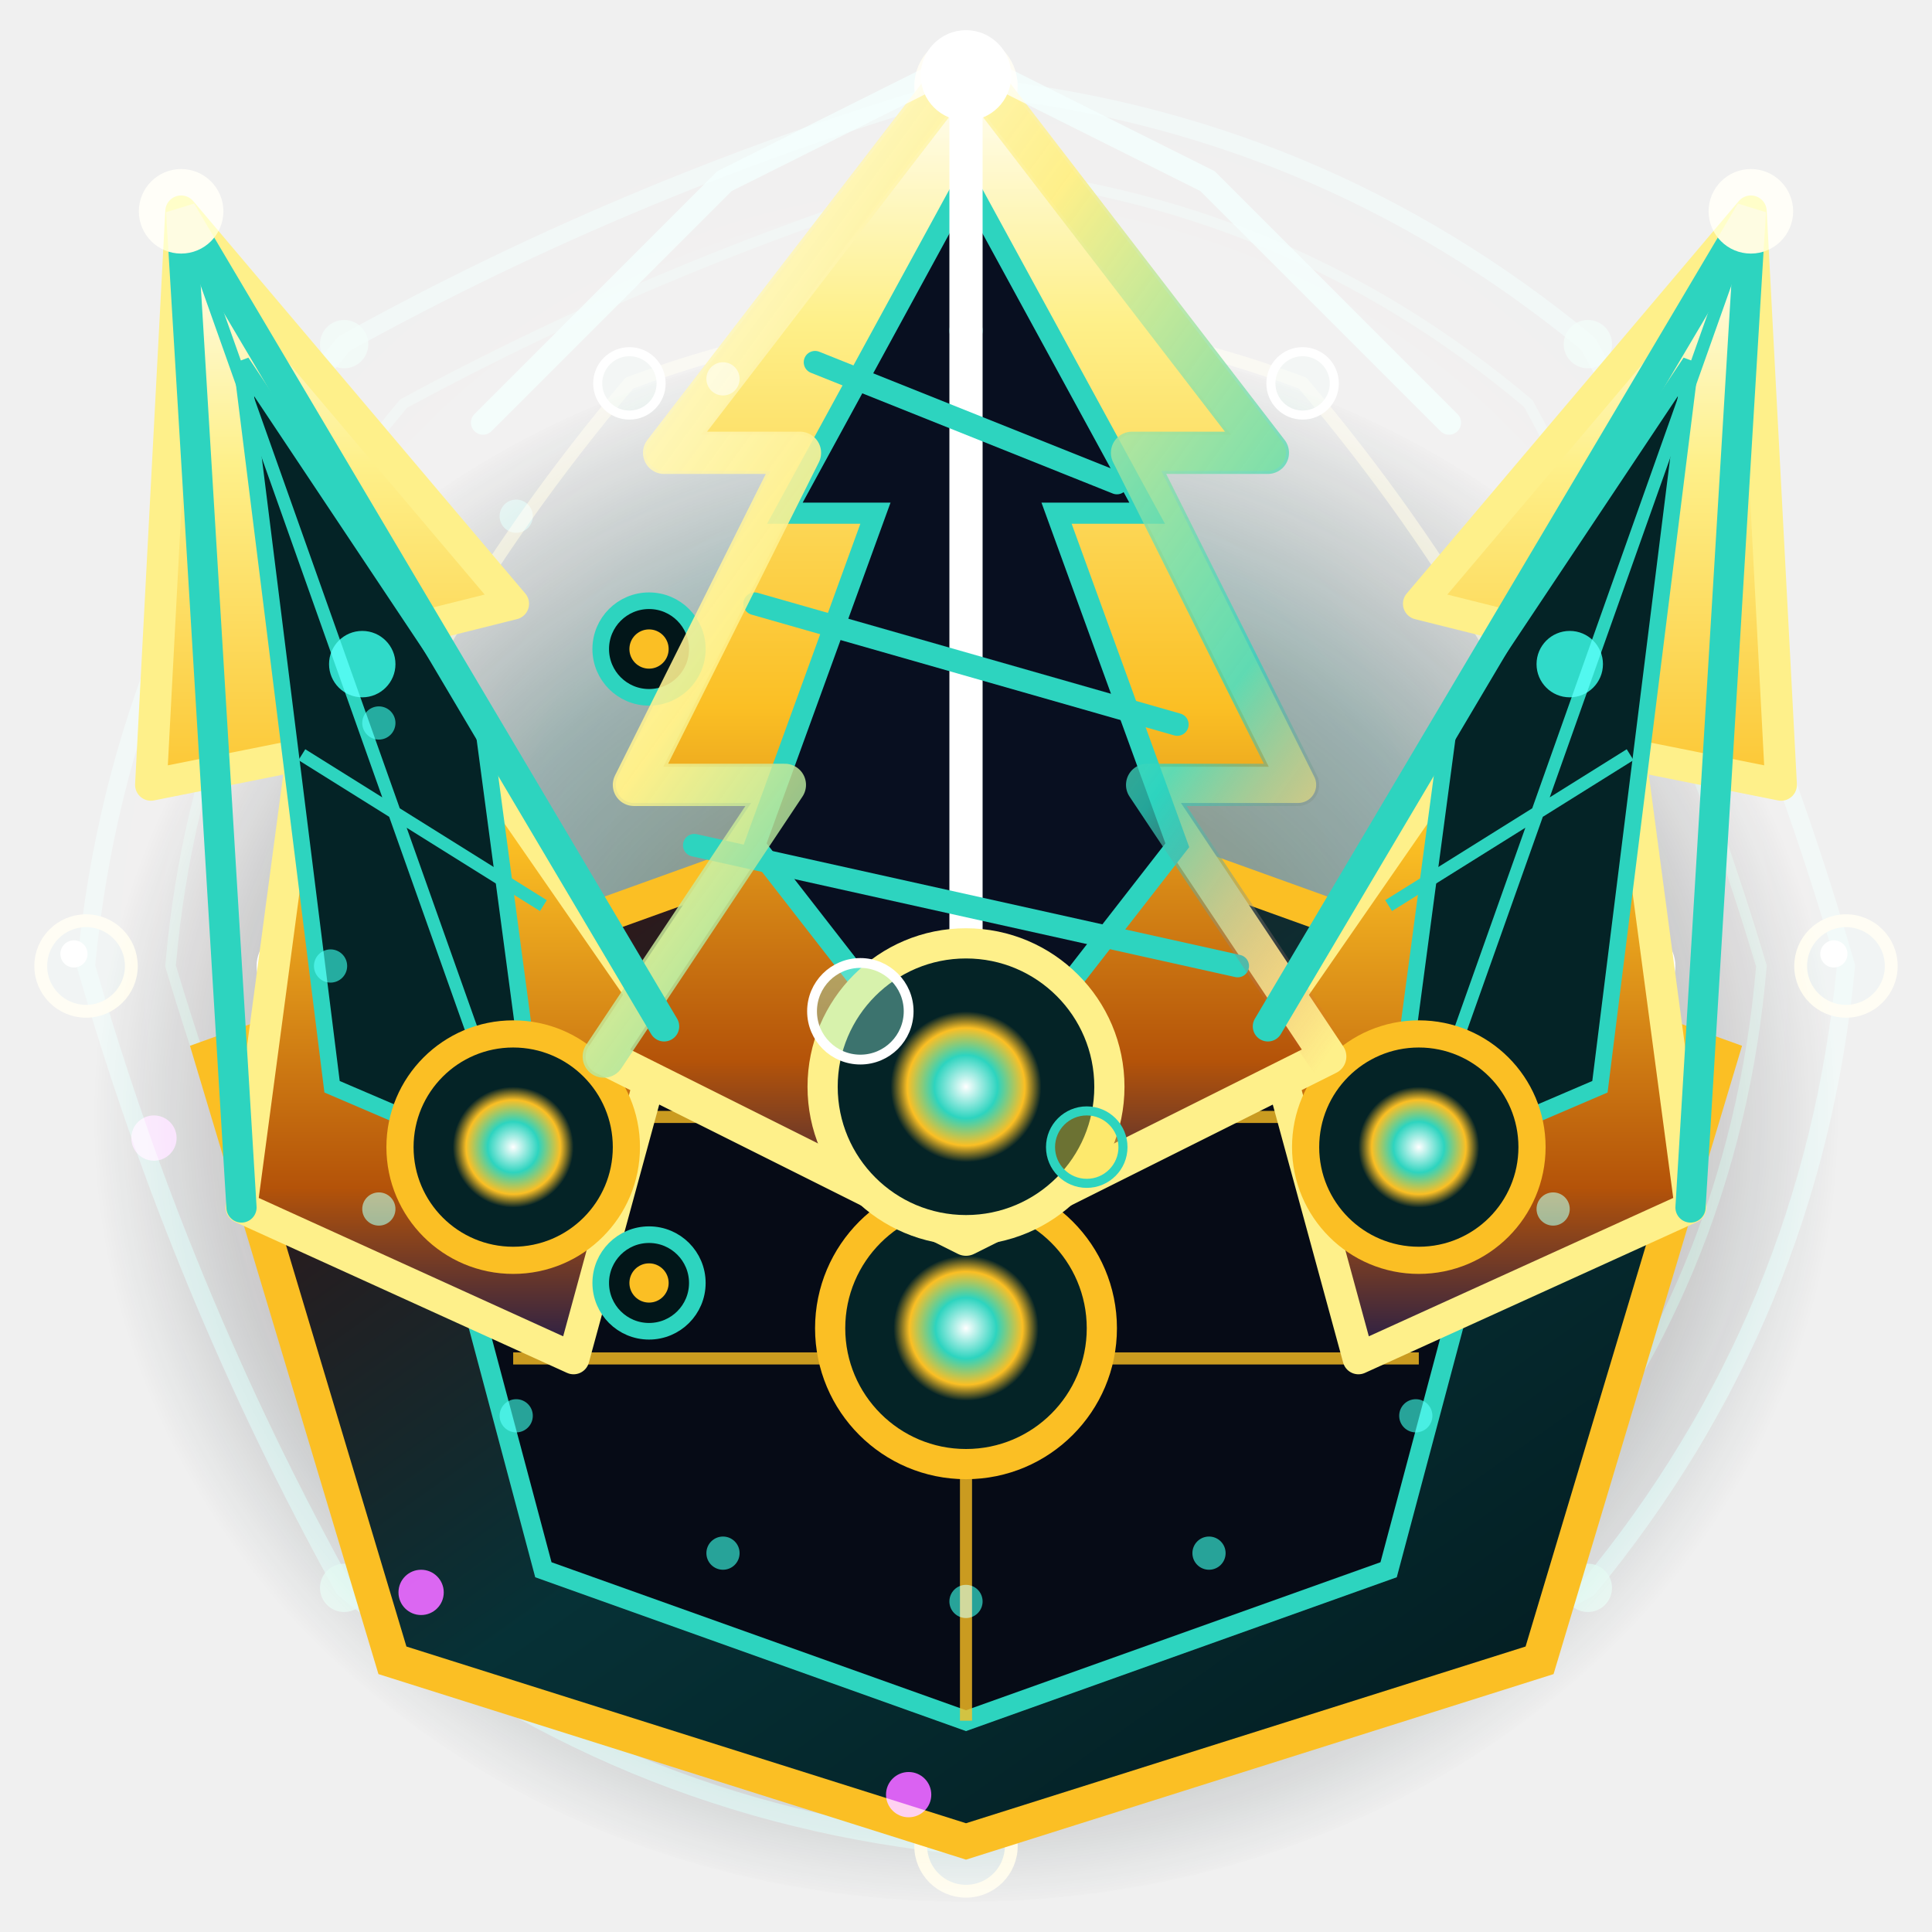
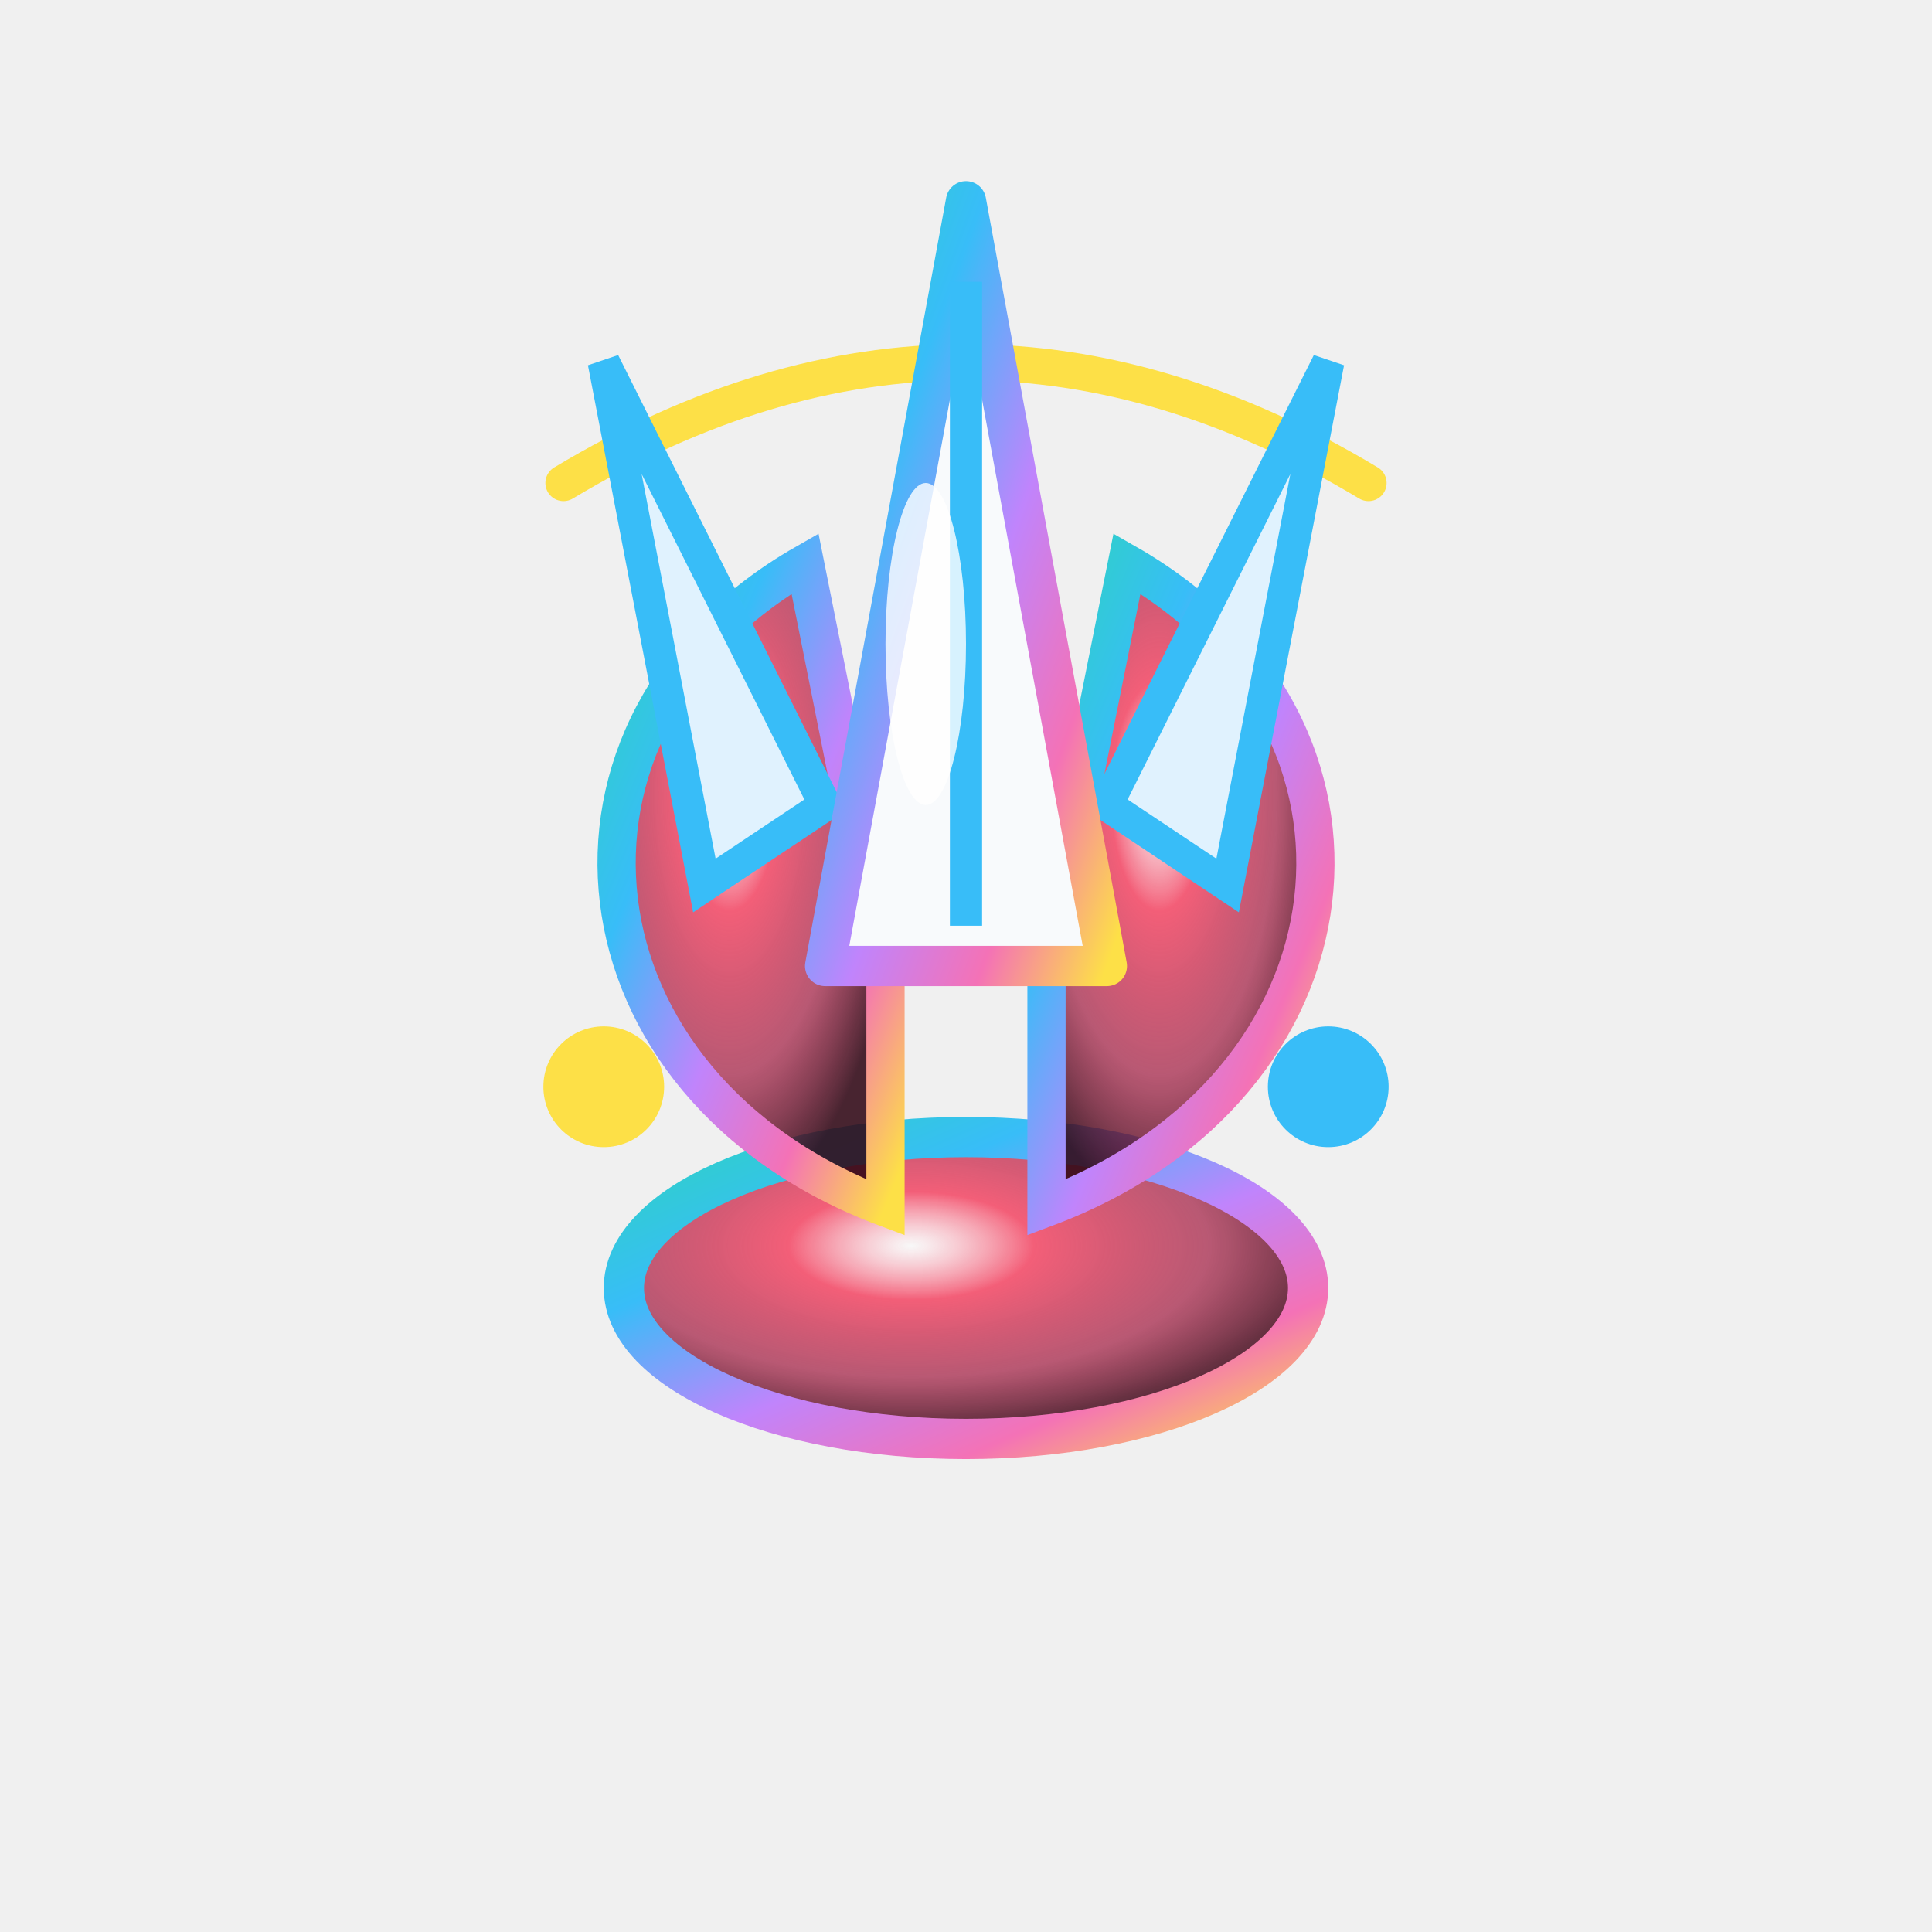
- <svg xmlns="http://www.w3.org/2000/svg" viewBox="0 0 128 128" fill="none" data-rig-id="util-spike-lv3-rig" data-root-anchor="64,64" data-has-aura="true">
+ <svg xmlns="http://www.w3.org/2000/svg" viewBox="0 0 96 96" width="100%" height="100%" data-rig-id="util-spike-lv3-rig">
  <defs>
-     <radialGradient id="usp3-cast-shadow" cx="50%" cy="50%" r="50%">
-       <stop offset="0%" stop-color="#021317" stop-opacity="0.78" />
-       <stop offset="65%" stop-color="#03181c" stop-opacity="0.38" />
-       <stop offset="100%" stop-color="#03181c" stop-opacity="0" />
+     <radialGradient id="uspk-jelly" cx="42%" cy="36%" r="64%">
+       <stop offset="0%" stop-color="#ffffff" stop-opacity="0.54" />
+       <stop offset="28%" stop-color="#f43f5e" stop-opacity="0.82" />
+       <stop offset="68%" stop-color="#9f1239" stop-opacity="0.68" />
+       <stop offset="100%" stop-color="#310816" stop-opacity="0.88" />
    </radialGradient>
-     <radialGradient id="usp3-aura-shock" cx="50%" cy="50%" r="50%">
-       <stop offset="0%" stop-color="#fbbf24" stop-opacity="0.38" />
-       <stop offset="50%" stop-color="#2dd4bf" stop-opacity="0.22" />
-       <stop offset="82%" stop-color="#ef4444" stop-opacity="0.12" />
-       <stop offset="100%" stop-color="#03181c" stop-opacity="0" />
+     <radialGradient id="uspk-core" cx="45%" cy="40%" r="55%">
+       <stop offset="0%" stop-color="#ffffff" stop-opacity="0.96" />
+       <stop offset="38%" stop-color="#38bdf8" stop-opacity="0.92" />
+       <stop offset="78%" stop-color="#f43f5e" stop-opacity="0.65" />
+       <stop offset="100%" stop-color="#9f1239" stop-opacity="0.0" />
    </radialGradient>
-     <linearGradient id="usp3-armor-root" x1="0%" y1="0%" x2="100%" y2="100%">
-       <stop offset="0%" stop-color="#450a0a" />
-       <stop offset="50%" stop-color="#063136" />
-       <stop offset="100%" stop-color="#03181c" />
+     <linearGradient id="uspk-irid" x1="0%" y1="0%" x2="100%" y2="100%">
+       <stop offset="0%" stop-color="#2dd4bf" />
+       <stop offset="28%" stop-color="#38bdf8" />
+       <stop offset="55%" stop-color="#c084fc" />
+       <stop offset="78%" stop-color="#f472b6" />
+       <stop offset="100%" stop-color="#fde047" />
    </linearGradient>
-     <linearGradient id="usp3-gold-drill" x1="0%" y1="0%" x2="0%" y2="100%">
-       <stop offset="0%" stop-color="#ffffff" />
-       <stop offset="22%" stop-color="#fef08a" />
-       <stop offset="55%" stop-color="#fbbf24" />
-       <stop offset="85%" stop-color="#b45309" />
-       <stop offset="100%" stop-color="#1e1b4b" />
+     <linearGradient id="uspk-stem" x1="50%" y1="0%" x2="50%" y2="100%">
+       <stop offset="0%" stop-color="#38bdf8" stop-opacity="0.92" />
+       <stop offset="55%" stop-color="#f43f5e" stop-opacity="0.78" />
+       <stop offset="100%" stop-color="#9f1239" stop-opacity="0.42" />
    </linearGradient>
-     <radialGradient id="usp3-joint-glow" cx="50%" cy="50%" r="50%">
-       <stop offset="0%" stop-color="#ffffff" />
-       <stop offset="42%" stop-color="#2dd4bf" />
-       <stop offset="78%" stop-color="#fbbf24" />
-       <stop offset="100%" stop-color="#fbbf24" stop-opacity="0" />
-     </radialGradient>
-     <linearGradient id="usp3-rim-light" x1="0%" y1="0%" x2="100%" y2="100%">
-       <stop offset="0%" stop-color="#ffffff" stop-opacity="0.98" />
-       <stop offset="38%" stop-color="#fef08a" stop-opacity="0.88" />
-       <stop offset="75%" stop-color="#2dd4bf" stop-opacity="0.76" />
-       <stop offset="100%" stop-color="#ef4444" stop-opacity="0" />
-     </linearGradient>
-     <radialGradient id="confocal-halo" cx="50%" cy="50%" r="50%">
-       <stop offset="0%" stop-color="#2dd4bf" stop-opacity="0" />
-       <stop offset="68%" stop-color="#2dd4bf" stop-opacity="0.16" />
-       <stop offset="86%" stop-color="#a855f7" stop-opacity="0.32" />
-       <stop offset="100%" stop-color="#03181c" stop-opacity="0" />
-     </radialGradient>
  </defs>
-   <g id="part-shadow-cast" data-pivot="64,74" data-parent="root" data-z-index="1" data-blend="multiply" style="mix-blend-mode: multiply">
-     <ellipse cx="64" cy="74" rx="58" ry="52" fill="url(#usp3-cast-shadow)" />
+   <g id="part-shadow-cast" />
+   <g id="part-aura-ring-outer" />
+   <g id="part-aura-ring-inner" />
+   <g id="part-spike-armor-root">
+     <ellipse cx="48" cy="64" rx="17" ry="7.5" fill="url(#uspk-jelly)" stroke="url(#uspk-irid)" stroke-width="2" />
  </g>
-   <g id="part-aura-ring-outer" data-pivot="64,64" data-parent="root" data-z-index="4" data-blend="screen" data-motion="spin-cw" style="mix-blend-mode: screen">
-     <circle cx="64" cy="64" r="62" fill="url(#usp3-aura-shock)" />
-     <path fill="none" stroke="#2dd4bf" stroke-width="1.2" stroke-opacity="0.65" d="M122.3,64 Q120.08,87.23 105.22,105.22 Q85.58,116.09 64,122.3 Q40.77,120.08 22.78,105.22 Q11.91,85.58 5.7,64 Q7.92,40.77 22.78,22.78 Q42.42,11.91 64,5.7 Q87.23,7.92 105.22,22.78 Q116.09,42.42 122.3,64 Z" stroke-linecap="round" stroke-linejoin="round" />
-     <path fill="none" stroke="#34d399" stroke-width="0.7" stroke-opacity="0.5" d="M116.7,64 Q114.91,85.09 101.26,101.26 Q83.43,110.91 64,116.7 Q42.91,114.91 26.74,101.26 Q17.09,83.43 11.3,64 Q13.09,42.91 26.74,26.74 Q44.57,17.09 64,11.3 Q85.09,13.09 101.26,26.74 Q110.91,44.57 116.7,64 Z" stroke-linecap="round" stroke-linejoin="round" />
-     <circle cx="122.3" cy="64" r="3.0" fill="#2dd4bf" fill-opacity="0.35" stroke="#fde047" stroke-width="0.85" />
-     <circle cx="121.5" cy="63.2" r="0.9" fill="#ffffff" />
-     <circle cx="105.2" cy="105.2" r="1.6" fill="#34d399" fill-opacity="0.8" />
-     <circle cx="64" cy="122.3" r="3.0" fill="#2dd4bf" fill-opacity="0.35" stroke="#fde047" stroke-width="0.85" />
-     <circle cx="63.2" cy="121.5" r="0.9" fill="#ffffff" />
-     <circle cx="22.8" cy="105.2" r="1.6" fill="#34d399" fill-opacity="0.8" />
-     <circle cx="5.7" cy="64" r="3.0" fill="#2dd4bf" fill-opacity="0.35" stroke="#fde047" stroke-width="0.85" />
-     <circle cx="4.9" cy="63.2" r="0.9" fill="#ffffff" />
-     <circle cx="22.8" cy="22.8" r="1.6" fill="#34d399" fill-opacity="0.8" />
-     <circle cx="64" cy="5.7" r="3.0" fill="#2dd4bf" fill-opacity="0.35" stroke="#fde047" stroke-width="0.85" />
-     <circle cx="63.2" cy="4.9" r="0.9" fill="#ffffff" />
-     <circle cx="105.2" cy="22.8" r="1.6" fill="#34d399" fill-opacity="0.8" />
+   <g id="part-lv3-crown-1">
+     <path d="M 28 24 Q 48 12 68 24" fill="none" stroke="#fde047" stroke-width="1.8" stroke-linecap="round" />
  </g>
-   <g id="part-aura-ring-inner" data-pivot="64,64" data-parent="root" data-z-index="5" data-blend="screen" data-motion="spin-ccw" style="mix-blend-mode: screen">
-     <path fill="none" stroke="#fde047" stroke-width="0.85" stroke-opacity="0.62" d="M108.6,64 Q104.7,87.5 86.3,102.62 Q64,106.68 41.7,102.62 Q23.3,87.5 19.4,64 Q27.04,42.66 41.7,25.38 Q64,17 86.3,25.38 Q100.96,42.66 108.6,64 Z" stroke-linecap="round" stroke-linejoin="round" />
-     <circle cx="108.6" cy="64" r="2.1" fill="#34d399" fill-opacity="0.45" stroke="#ffffff" stroke-width="0.6" />
-     <circle cx="86.3" cy="102.6" r="2.1" fill="#34d399" fill-opacity="0.45" stroke="#ffffff" stroke-width="0.6" />
-     <circle cx="41.7" cy="102.6" r="2.1" fill="#34d399" fill-opacity="0.45" stroke="#ffffff" stroke-width="0.6" />
-     <circle cx="19.4" cy="64" r="2.1" fill="#34d399" fill-opacity="0.45" stroke="#ffffff" stroke-width="0.6" />
-     <circle cx="41.7" cy="25.4" r="2.1" fill="#34d399" fill-opacity="0.45" stroke="#ffffff" stroke-width="0.6" />
-     <circle cx="86.3" cy="25.4" r="2.1" fill="#34d399" fill-opacity="0.45" stroke="#ffffff" stroke-width="0.6" />
-     <circle cx="102.62" cy="86.3" r="2.8" fill="#fde047" fill-opacity="0.38" stroke="#ffffff" stroke-width="0.65" stroke-opacity="0.75" />
-     <circle cx="25.38" cy="86.3" r="2.8" fill="#fde047" fill-opacity="0.38" stroke="#ffffff" stroke-width="0.65" stroke-opacity="0.75" />
-     <circle cx="64" cy="19.4" r="2.8" fill="#fde047" fill-opacity="0.38" stroke="#ffffff" stroke-width="0.65" stroke-opacity="0.75" />
+   <g id="part-spike-guard-right">
+     <path d="M 52 60 C 68 54, 70 36, 56 28 L 52 48 Z" fill="url(#uspk-jelly)" stroke="url(#uspk-irid)" stroke-width="1.9" />
  </g>
-   <g id="part-spike-armor-root" data-pivot="64,88" data-parent="root" data-z-index="10" data-blend="normal">
-     <polygon points="64,52 114,70 102,110 64,122 26,110 14,70" fill="url(#usp3-armor-root)" stroke="#fbbf24" stroke-width="2.3" />
-     <polygon points="64,60 100,74 92,104 64,114 36,104 28,74" fill="#060b16" stroke="#2dd4bf" stroke-width="1.3" />
-     <path d="M28 74 L100 74 M34 90 L94 90 M64 60 L64 114" stroke="#fbbf24" stroke-width="0.8" stroke-opacity="0.8" />
-     <circle cx="64" cy="88" r="9" fill="#042326" stroke="#fbbf24" stroke-width="2.0" />
-     <circle cx="64" cy="88" r="4.8" fill="url(#usp3-joint-glow)" />
+   <g id="part-spike-guard-left">
+     <path d="M 44 60 C 28 54, 26 36, 40 28 L 44 48 Z" fill="url(#uspk-jelly)" stroke="url(#uspk-irid)" stroke-width="1.9" />
  </g>
-   <g id="part-lv3-crown-1" data-pivot="64,64" data-parent="root" data-z-index="19" data-blend="normal">
-     <circle cx="64" cy="64" r="4.5" fill="#fbbf24" stroke="#ffffff" stroke-width="0.85" />
+   <g id="part-spike-drill">
+     <path d="M 35 44 L 30 18 L 41 40 Z M 61 44 L 66 18 L 55 40 Z" fill="#e0f2fe" stroke="#38bdf8" stroke-width="1.6" />
+     <polygon points="48,10 55,48 41,48" fill="#f8fafc" stroke="url(#uspk-irid)" stroke-width="2" stroke-linejoin="round" />
+     <path d="M 48 14 L 48 46" stroke="#38bdf8" stroke-width="1.6" />
  </g>
-   <g id="part-spike-guard-right" data-pivot="94,76" data-parent="part-spike-armor-root" data-z-index="20" data-blend="normal" data-motion="rotate-sym-right">
-     <polygon points="116,14 94,40 102,42 84,68 90,90 112,80 108,50 118,52" fill="url(#usp3-gold-drill)" stroke="#fef08a" stroke-width="2.1" stroke-linejoin="round" />
-     <polygon points="112,24 96,48 92,78 106,72" fill="#042326" stroke="#2dd4bf" stroke-width="1.1" />
-     <path d="M116 14 L94 76 M108 50 L92 60" stroke="#2dd4bf" stroke-width="0.85" />
-     <circle cx="94" cy="76" r="7.5" fill="#042326" stroke="#fbbf24" stroke-width="1.8" />
-     <circle cx="94" cy="76" r="4" fill="url(#usp3-joint-glow)" />
+   <g id="part-lv3-synapse-node-1">
+     <circle cx="30" cy="54" r="3" fill="#fde047" />
  </g>
-   <g id="part-spike-guard-left" data-pivot="34,76" data-parent="part-spike-armor-root" data-z-index="20" data-blend="normal" data-motion="rotate-sym-left">
-     <polygon points="12,14 34,40 26,42 44,68 38,90 16,80 20,50 10,52" fill="url(#usp3-gold-drill)" stroke="#fef08a" stroke-width="2.1" stroke-linejoin="round" />
-     <polygon points="16,24 32,48 36,78 22,72" fill="#042326" stroke="#2dd4bf" stroke-width="1.1" />
-     <path d="M12 14 L34 76 M20 50 L36 60" stroke="#2dd4bf" stroke-width="0.85" />
-     <circle cx="34" cy="76" r="7.5" fill="#042326" stroke="#fbbf24" stroke-width="1.8" />
-     <circle cx="34" cy="76" r="4" fill="url(#usp3-joint-glow)" />
+   <g id="part-lv3-synapse-node-2">
+     <circle cx="66" cy="54" r="3" fill="#38bdf8" />
  </g>
-   <g id="part-spike-drill" data-pivot="64,72" data-parent="part-spike-armor-root" data-z-index="30" data-blend="normal" data-motion="translate-y">
-     <polygon points="64,4 84,30 75,30 86,52 76,52 88,70 64,82 40,70 52,52 42,52 53,30 44,30" fill="url(#usp3-gold-drill)" stroke="#fef08a" stroke-width="2.4" stroke-linejoin="round" />
-     <polygon points="64,12 76,34 70,34 78,56 64,74 50,56 58,34 52,34" fill="#080f20" stroke="#2dd4bf" stroke-width="1.4" />
-     <line x1="64" y1="4" x2="64" y2="74" stroke="#ffffff" stroke-width="2.2" stroke-linecap="round" />
-     <path d="M54 24 L74 32 M50 40 L78 48 M46 56 L82 64" stroke="#2dd4bf" stroke-width="1.5" stroke-linecap="round" />
-     <circle cx="64" cy="72" r="9.5" fill="#042326" stroke="#fef08a" stroke-width="2.0" />
-     <circle cx="64" cy="72" r="5" fill="url(#usp3-joint-glow)" />
-     <circle cx="57" cy="67" r="3.2" fill="#99f6e4" fill-opacity="0.38" stroke="#ffffff" stroke-width="0.65" />
-     <circle cx="72" cy="76" r="2.4" fill="#fde047" fill-opacity="0.42" stroke="#2dd4bf" stroke-width="0.6" />
+   <g id="part-light-rim-spike">
+     <ellipse cx="46" cy="32" rx="2" ry="8" fill="#ffffff" opacity="0.8" />
  </g>
-   <g id="part-lv3-synapse-node-1" data-pivot="43,85" data-parent="root" data-z-index="44" data-blend="normal">
-     <circle cx="43" cy="85" r="3.2" fill="#021619" stroke="#2dd4bf" stroke-width="1.1" />
-     <circle cx="43" cy="85" r="1.3" fill="#fbbf24" />
-   </g>
-   <g id="part-lv3-synapse-node-2" data-pivot="43,43" data-parent="root" data-z-index="44" data-blend="normal">
-     <circle cx="43" cy="43" r="3.2" fill="#021619" stroke="#2dd4bf" stroke-width="1.1" />
-     <circle cx="43" cy="43" r="1.3" fill="#fbbf24" />
-   </g>
-   <g id="part-light-rim-spike" data-pivot="64,72" data-parent="part-spike-drill" data-z-index="45" data-blend="plus-lighter" style="mix-blend-mode: plus-lighter">
-     <polyline points="40,70 52,52 42,52 53,30 44,30 64,4 84,30 75,30 86,52 76,52 88,70" stroke="url(#usp3-rim-light)" stroke-width="2.8" stroke-linecap="round" stroke-linejoin="round" />
-     <polyline points="16,80 12,14 44,68" stroke="#2dd4bf" stroke-width="2.0" stroke-linecap="round" />
-     <polyline points="112,80 116,14 84,68" stroke="#2dd4bf" stroke-width="2.0" stroke-linecap="round" />
-   </g>
-   <g id="part-aura-corona-top" data-pivot="64,64" data-parent="root" data-z-index="65" data-blend="screen" style="mix-blend-mode: screen">
-     <path d="M32 28 L48 12 L64 4 L80 12 L96 28" stroke="#2dd4bf" stroke-width="1.6" stroke-linecap="round" />
-     <circle cx="64" cy="5" r="3" fill="#ffffff" />
-     <circle cx="12" cy="14" r="2.8" fill="#fef08a" />
-     <circle cx="116" cy="14" r="2.8" fill="#fef08a" />
-     <circle cx="24" cy="44" r="2.2" fill="#2dd4bf" />
-     <circle cx="104" cy="44" r="2.2" fill="#2dd4bf" />
-     <circle cx="60.2" cy="118.9" r="1.5" fill="#d946ef" />
-     <circle cx="27.9" cy="105.5" r="1.5" fill="#d946ef" />
-     <circle cx="10.2" cy="75.4" r="1.5" fill="#d946ef" />
-     <circle cx="102.9" cy="80.1" r="1.1" fill="#2dd4bf" opacity="0.75" />
-     <circle cx="93.8" cy="93.8" r="1.1" fill="#2dd4bf" opacity="0.75" />
-     <circle cx="80.1" cy="102.9" r="1.1" fill="#2dd4bf" opacity="0.75" />
-     <circle cx="64" cy="106.1" r="1.1" fill="#2dd4bf" opacity="0.75" />
-     <circle cx="47.9" cy="102.9" r="1.1" fill="#2dd4bf" opacity="0.75" />
-     <circle cx="34.2" cy="93.8" r="1.1" fill="#2dd4bf" opacity="0.75" />
-     <circle cx="25.1" cy="80.1" r="1.1" fill="#2dd4bf" opacity="0.75" />
-     <circle cx="21.9" cy="64" r="1.1" fill="#2dd4bf" opacity="0.75" />
-     <circle cx="25.1" cy="47.9" r="1.1" fill="#2dd4bf" opacity="0.75" />
-     <circle cx="34.2" cy="34.2" r="1.1" fill="#2dd4bf" opacity="0.75" />
-     <circle cx="47.9" cy="25.1" r="1.1" fill="#2dd4bf" opacity="0.75" />
-     <circle cx="64" cy="21.9" r="1.1" fill="#2dd4bf" opacity="0.75" />
-   </g>
+   <g id="part-aura-corona-top" />
</svg>
